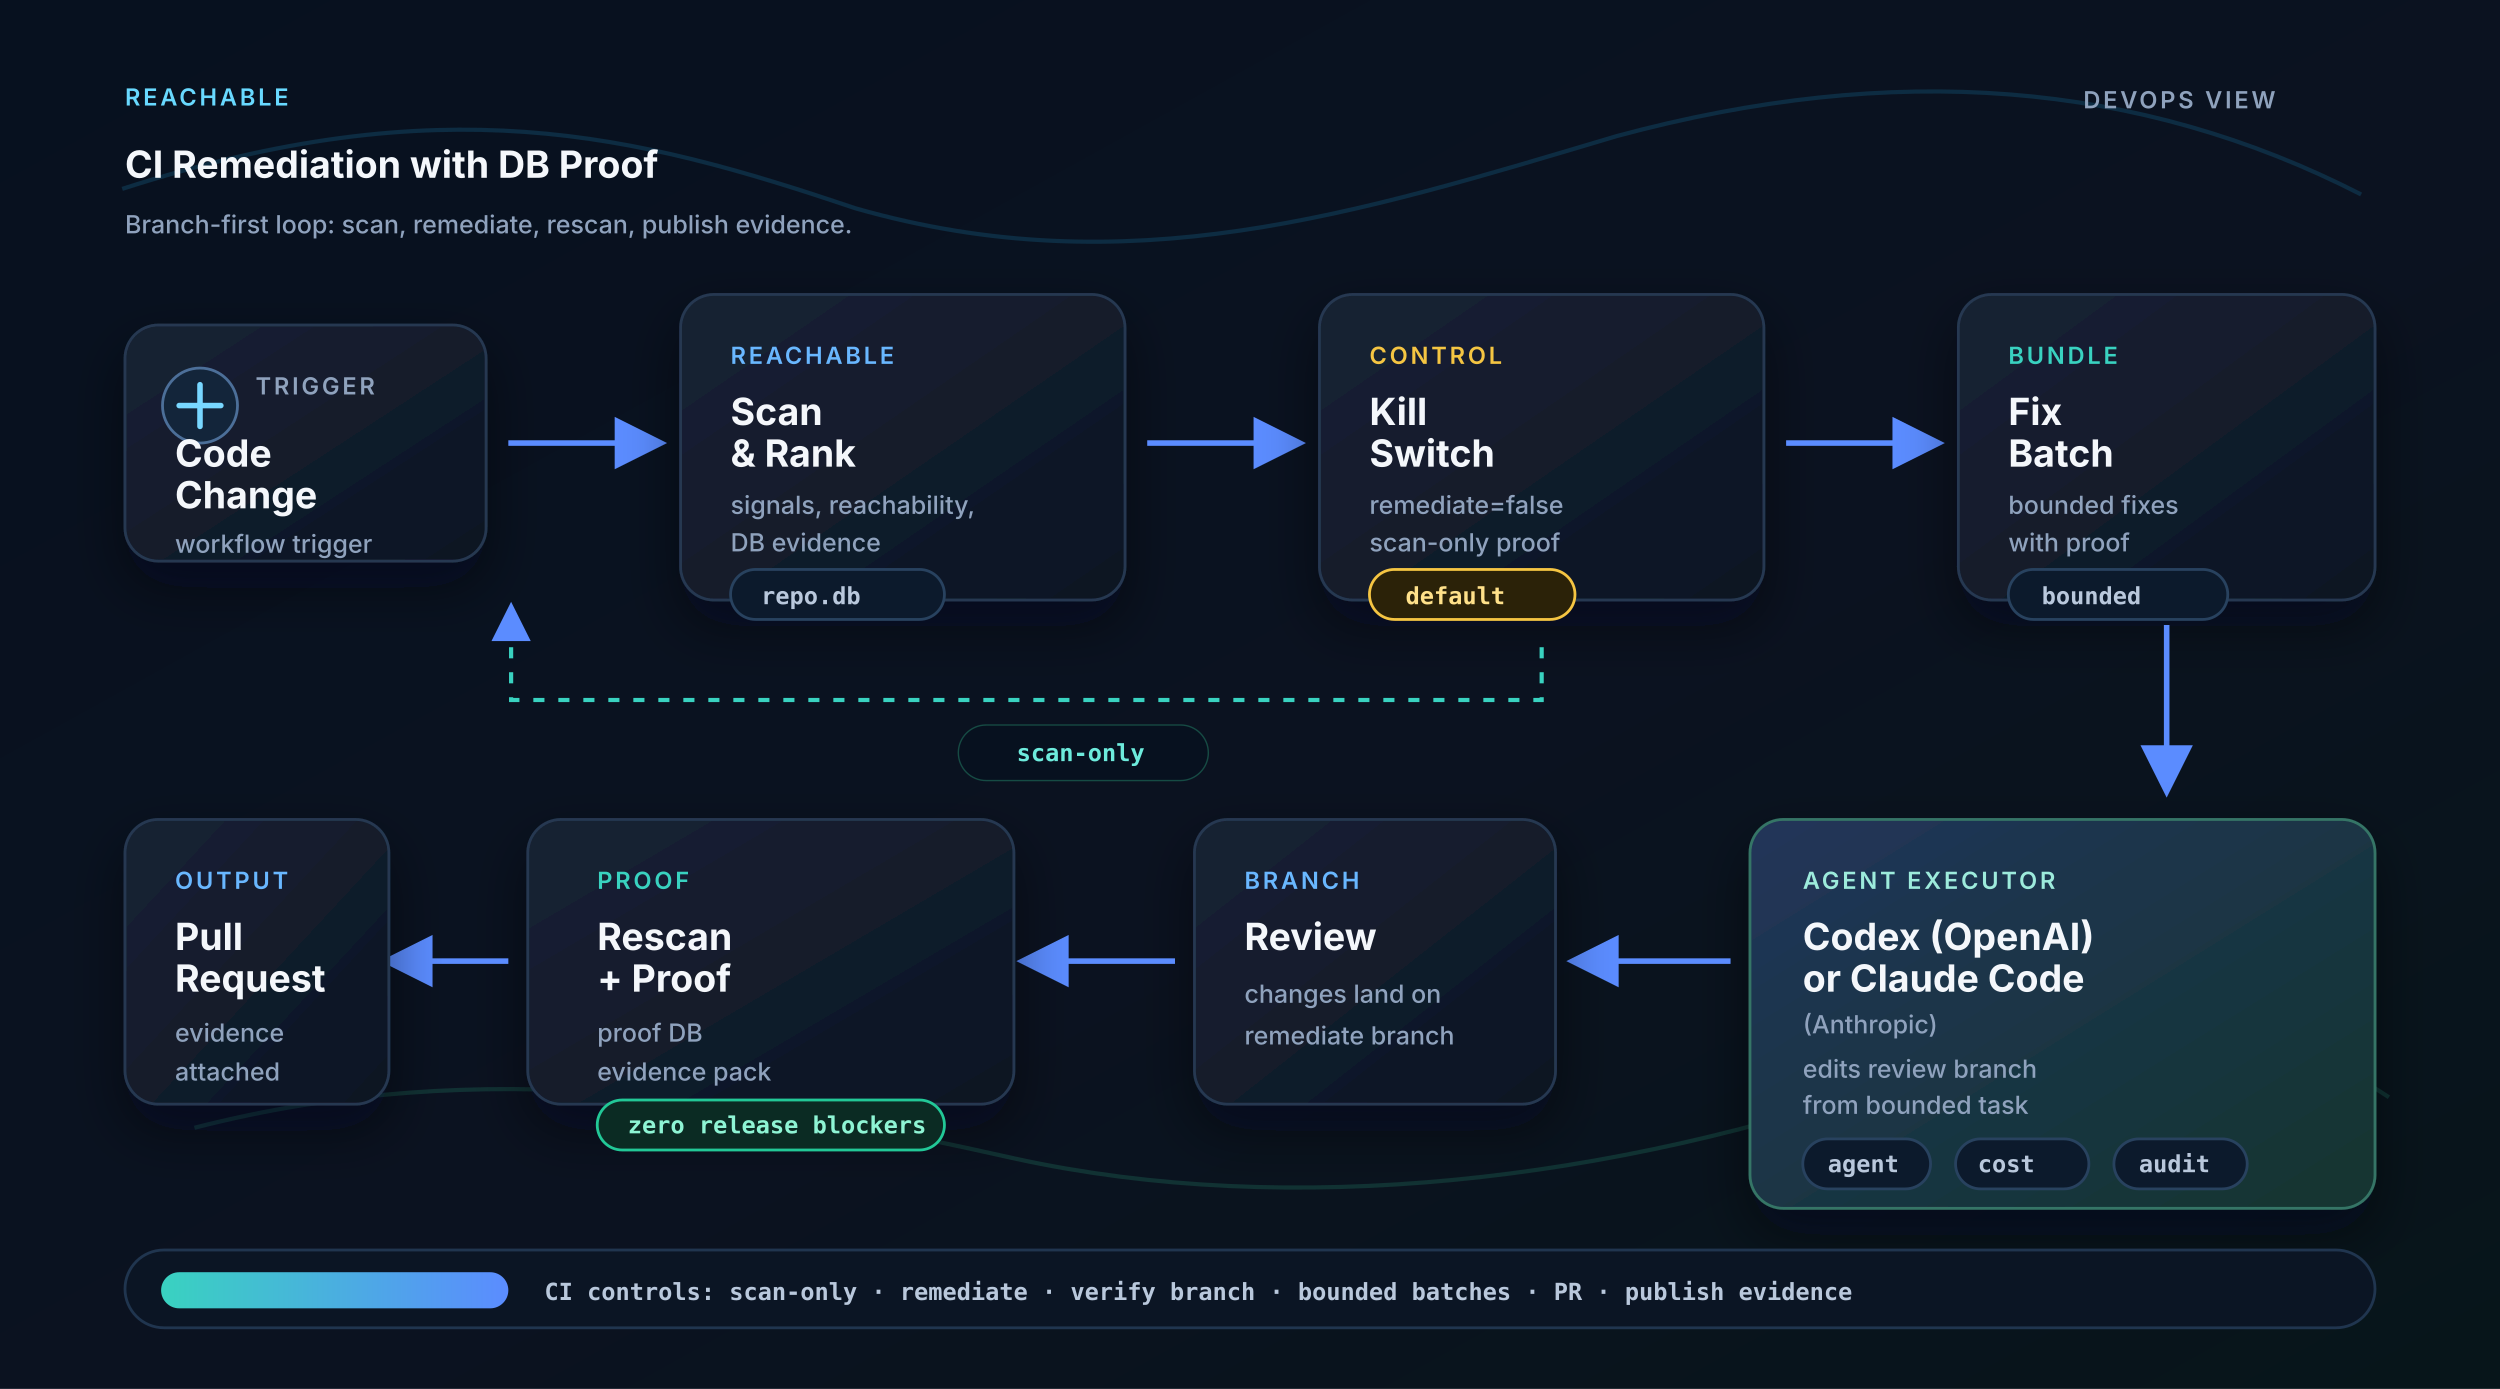
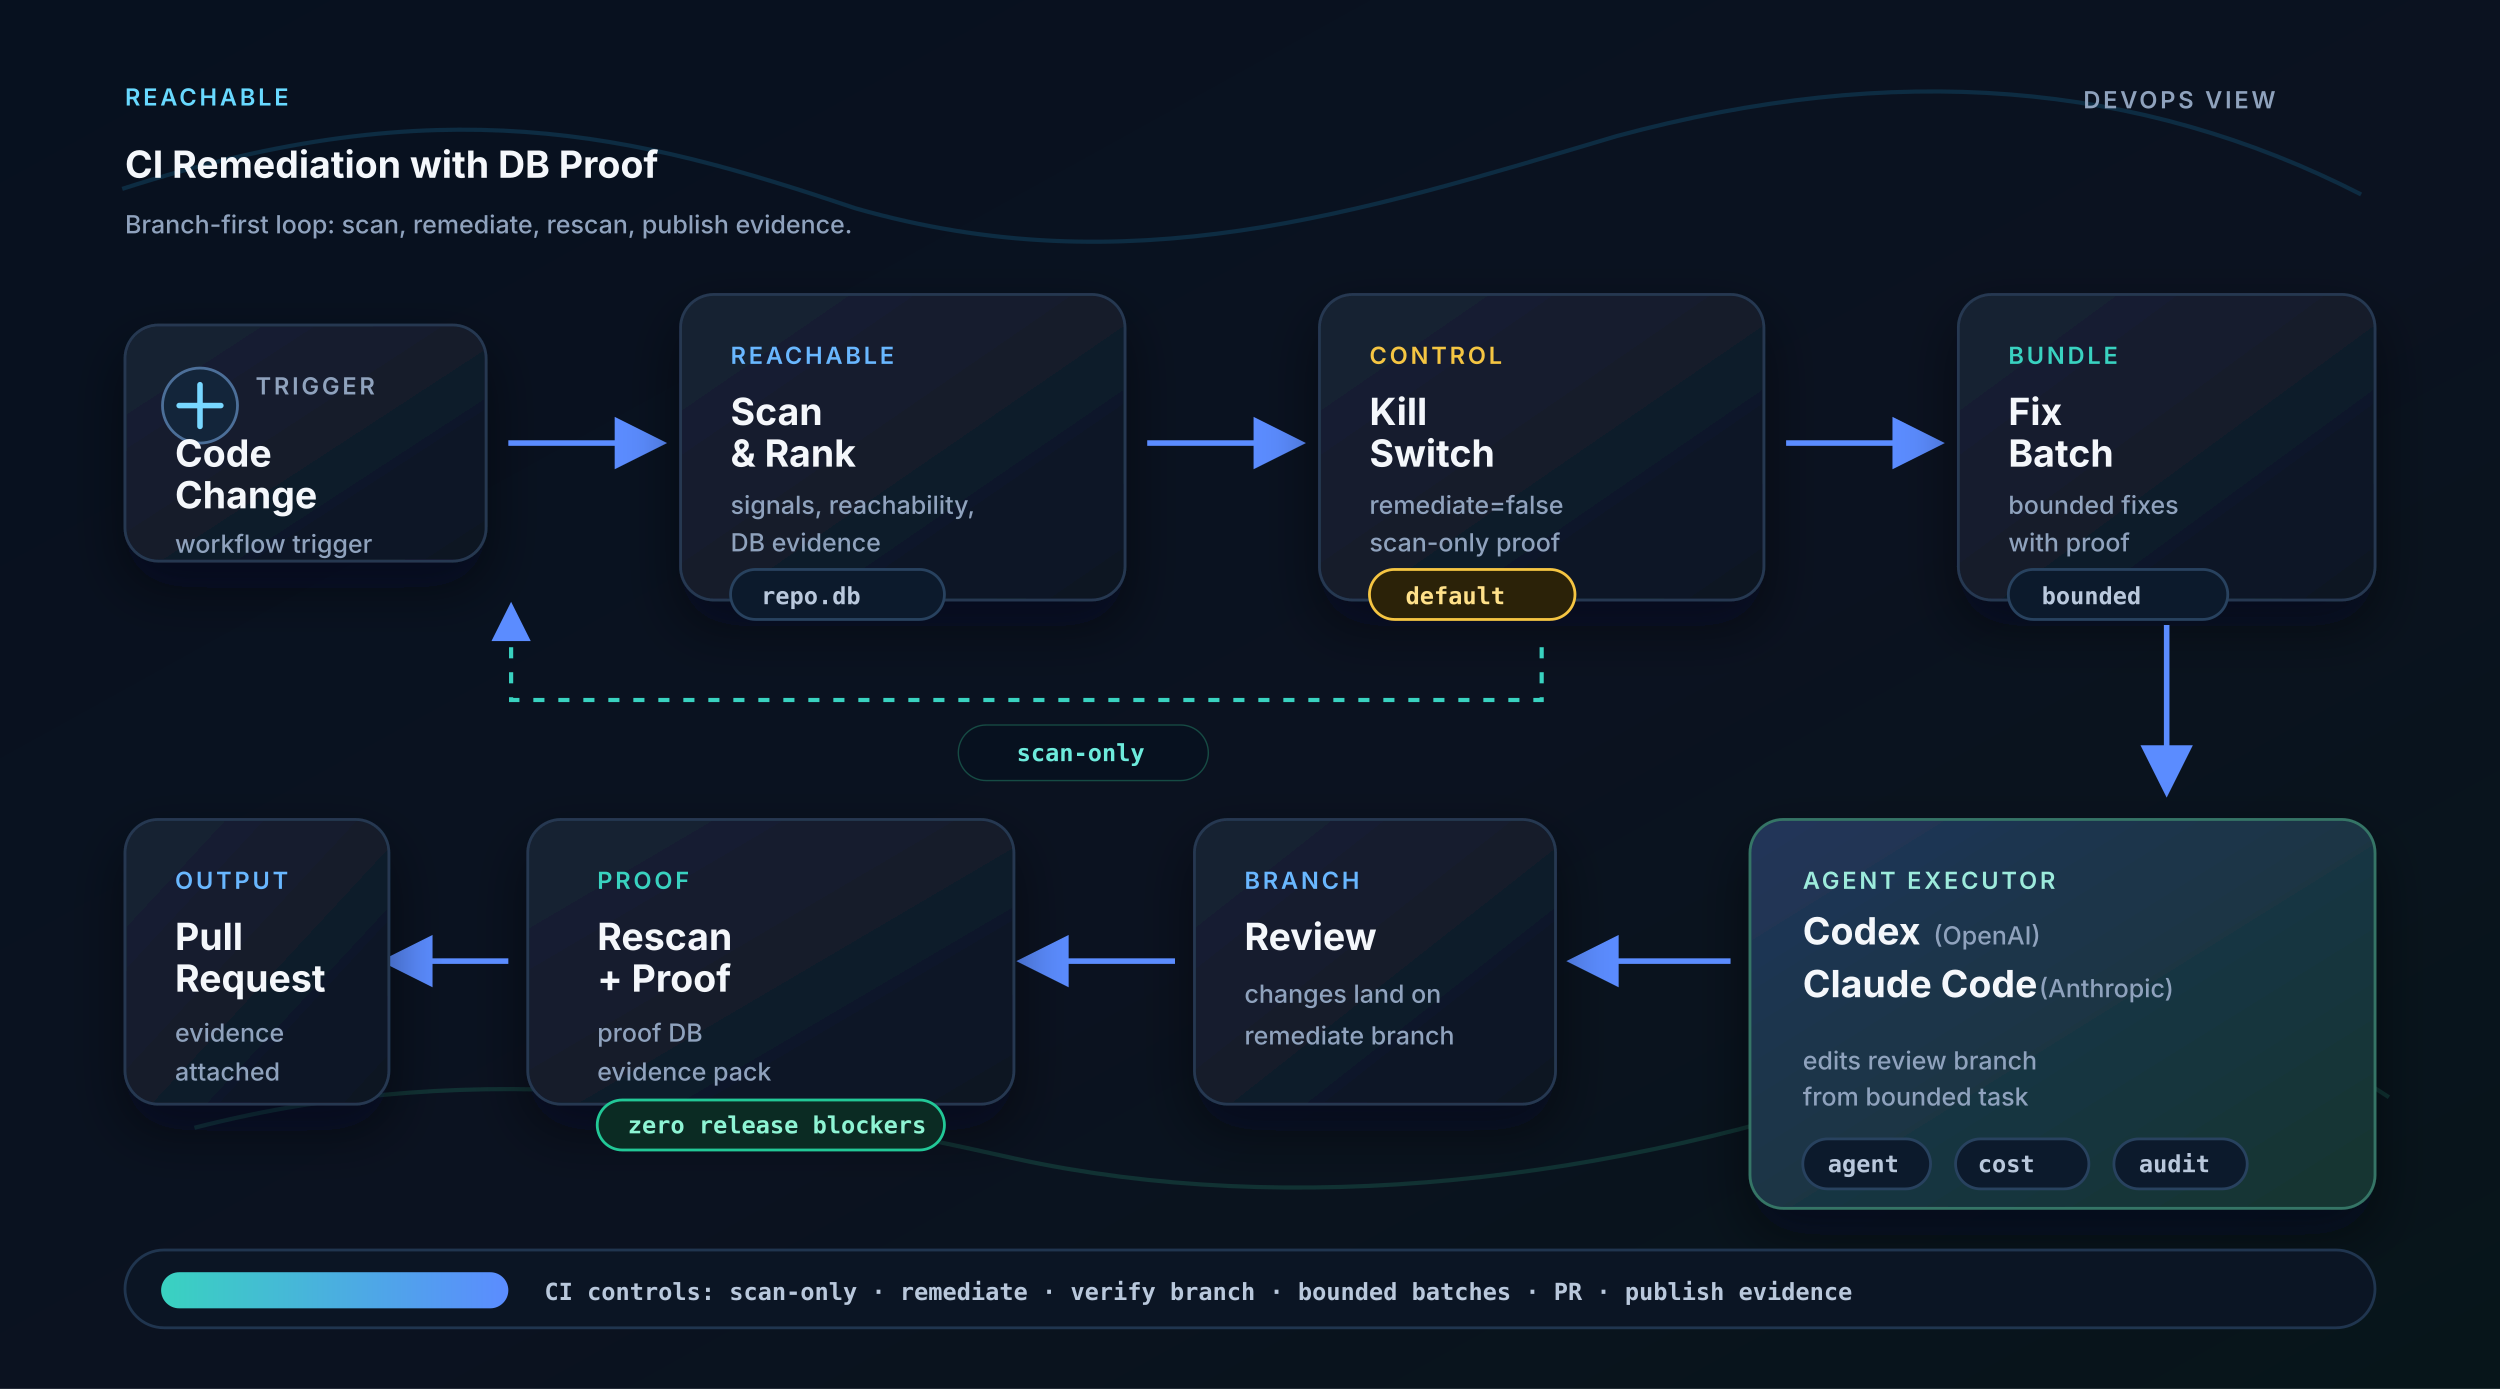
<svg xmlns="http://www.w3.org/2000/svg" width="1800" height="1000" viewBox="0 0 1800 1000" role="img" aria-labelledby="title desc">
  <defs>
    <linearGradient id="bg" x1="0" y1="0" x2="1" y2="1">
      <stop offset="0%" stop-color="#07111f" />
      <stop offset="55%" stop-color="#0b1220" />
      <stop offset="100%" stop-color="#07151a" />
    </linearGradient>
    <linearGradient id="panel" x1="0" y1="0" x2="1" y2="1">
      <stop offset="0%" stop-color="#172234" />
      <stop offset="100%" stop-color="#0d1523" />
    </linearGradient>
    <linearGradient id="accent" x1="0" y1="0" x2="1" y2="0">
      <stop offset="0%" stop-color="#39d2c0" />
      <stop offset="100%" stop-color="#5b8cff" />
    </linearGradient>
    <linearGradient id="agent" x1="0" y1="0" x2="1" y2="1">
      <stop offset="0%" stop-color="#22345a" />
      <stop offset="100%" stop-color="#12362f" />
    </linearGradient>
    <filter id="softShadow" x="-20%" y="-20%" width="140%" height="150%">
      <feDropShadow dx="0" dy="18" stdDeviation="20" flood-color="#000814" flood-opacity="0.45" />
    </filter>
    <marker id="arrow" viewBox="0 0 14 14" refX="11" refY="7" markerWidth="11" markerHeight="11" orient="auto-start-reverse">
      <path d="M1 1 L13 7 L1 13 Z" fill="#5b8cff" />
    </marker>
    <style>
      .tiny { font: 600 17px ui-sans-serif, -apple-system, BlinkMacSystemFont, "Segoe UI", sans-serif; letter-spacing: 2px; }
      .label { font: 700 27px ui-sans-serif, -apple-system, BlinkMacSystemFont, "Segoe UI", sans-serif; letter-spacing: 0; }
      .body { font: 500 18px ui-sans-serif, -apple-system, BlinkMacSystemFont, "Segoe UI", sans-serif; letter-spacing: 0; }
      .mono { font: 700 17px ui-monospace, SFMono-Regular, Menlo, Monaco, Consolas, monospace; letter-spacing: 0; }
      .muted { fill: #8fa2bd; }
      .text { fill: #f4f7fb; }
      .line { stroke: #5b8cff; stroke-width: 4; fill: none; marker-end: url(#arrow); }
      .line2 { stroke: #39d2c0; stroke-width: 3; fill: none; marker-end: url(#arrow); stroke-dasharray: 8 10; }
      .card { fill: url(#panel); stroke: #263951; stroke-width: 2; rx: 24; filter: url(#softShadow); }
      .agentCard { fill: url(#agent); stroke: #367566; stroke-width: 2; rx: 24; filter: url(#softShadow); }
      .badge { fill: #0c1a2c; stroke: #28425f; stroke-width: 2; rx: 18; }
      .success { fill: #0b2b23; stroke: #22c897; stroke-width: 2; rx: 18; }
      .warn { fill: #2b2208; stroke: #f5c542; stroke-width: 2; rx: 18; }
    </style>
  </defs>
  <rect width="1800" height="1000" fill="url(#bg)" />
  <path d="M88 136 C318 62 456 96 616 150 C812 206 976 154 1164 98 C1364 44 1540 58 1700 140" fill="none" stroke="#0f3a54" stroke-width="3" opacity="0.65" />
  <path d="M140 812 C350 758 542 792 730 834 C930 878 1162 850 1368 778 C1520 724 1640 736 1720 790" fill="none" stroke="#164b44" stroke-width="3" opacity="0.55" />
  <text x="90" y="76" class="tiny" fill="#68d9ff">REACHABLE</text>
  <text x="90" y="128" class="label text">CI Remediation with DB Proof</text>
  <text x="90" y="168" class="body muted">Branch-first loop: scan, remediate, rescan, publish evidence.</text>
  <text x="1500" y="78" class="tiny muted">DEVOPS VIEW</text>
  <rect x="90" y="234" width="260" height="170" class="card" />
  <circle cx="144" cy="292" r="27" fill="#13253a" stroke="#4c6f99" stroke-width="2" />
  <path d="M129 292 h30 M144 277 v30" stroke="#78d7ff" stroke-width="4" stroke-linecap="round" />
  <text x="184" y="284" class="tiny muted">TRIGGER</text>
  <text x="126" y="336" class="label text">Code</text>
  <text x="126" y="366" class="label text">Change</text>
  <text x="126" y="398" class="body muted">workflow trigger</text>
  <path class="line" d="M366 319 H474" />
  <rect x="490" y="212" width="320" height="220" class="card" />
  <text x="526" y="262" class="tiny" fill="#69b7ff">REACHABLE</text>
  <text x="526" y="306" class="label text">Scan</text>
  <text x="526" y="336" class="label text">&amp; Rank</text>
  <text x="526" y="370" class="body muted">signals, reachability,</text>
  <text x="526" y="397" class="body muted">DB evidence</text>
  <rect x="526" y="410" width="154" height="36" class="badge" />
  <text x="548" y="435" class="mono" fill="#b9c8dc">repo.db</text>
  <path class="line" d="M826 319 H934" />
  <rect x="950" y="212" width="320" height="220" class="card" />
  <text x="986" y="262" class="tiny" fill="#f5c542">CONTROL</text>
  <text x="986" y="306" class="label text">Kill</text>
  <text x="986" y="336" class="label text">Switch</text>
  <text x="986" y="370" class="body muted">remediate=false</text>
  <text x="986" y="397" class="body muted">scan-only proof</text>
  <rect x="986" y="410" width="148" height="36" class="warn" />
  <text x="1012" y="435" class="mono" fill="#ffe18a">default</text>
  <path class="line" d="M1286 319 H1394" />
  <rect x="1410" y="212" width="300" height="220" class="card" />
  <text x="1446" y="262" class="tiny" fill="#39d2c0">BUNDLE</text>
  <text x="1446" y="306" class="label text">Fix</text>
  <text x="1446" y="336" class="label text">Batch</text>
  <text x="1446" y="370" class="body muted">bounded fixes</text>
  <text x="1446" y="397" class="body muted">with proof</text>
  <rect x="1446" y="410" width="158" height="36" class="badge" />
  <text x="1470" y="435" class="mono" fill="#b9c8dc">bounded</text>
  <path class="line2" d="M1110 466 V504 H368 V438" />
  <rect x="690" y="522" width="180" height="40" rx="20" fill="#07111f" stroke="#164b44" stroke-width="1" />
  <text x="732" y="548" class="mono" fill="#6debdc">scan-only</text>
  <path class="line" d="M1560 450 V568" />
  <rect x="1260" y="590" width="450" height="280" class="agentCard" />
  <text x="1298" y="640" class="tiny" fill="#9debdc">AGENT EXECUTOR</text>
-   <text x="1298" y="684" class="label text">Codex (OpenAI)</text>
-   <text x="1298" y="714" class="label text">or Claude Code</text>
-   <text x="1298" y="744" class="body muted">(Anthropic)</text>
-   <text x="1298" y="776" class="body muted">edits review branch</text>
-   <text x="1298" y="802" class="body muted">from bounded task</text>
+   <text x="1298" y="680" class="label text">Codex</text>
+   <text x="1392" y="680" class="body muted">(OpenAI)</text>
+   <text x="1298" y="718" class="label text">Claude Code</text>
+   <text x="1468" y="718" class="body muted">(Anthropic)</text>
+   <text x="1298" y="770" class="body muted">edits review branch</text>
+   <text x="1298" y="796" class="body muted">from bounded task</text>
  <rect x="1298" y="820" width="92" height="36" class="badge" />
  <text x="1316" y="844" class="mono" fill="#b9c8dc">agent</text>
  <rect x="1408" y="820" width="96" height="36" class="badge" />
  <text x="1424" y="844" class="mono" fill="#b9c8dc">cost</text>
  <rect x="1522" y="820" width="96" height="36" class="badge" />
  <text x="1540" y="844" class="mono" fill="#b9c8dc">audit</text>
  <path class="line" d="M1246 692 H1134" />
  <rect x="860" y="590" width="260" height="205" class="card" />
  <text x="896" y="640" class="tiny" fill="#69b7ff">BRANCH</text>
  <text x="896" y="684" class="label text">Review</text>
  <text x="896" y="722" class="body muted">changes land on</text>
  <text x="896" y="752" class="body muted">remediate branch</text>
  <path class="line" d="M846 692 H738" />
  <rect x="380" y="590" width="350" height="205" class="card" />
  <text x="430" y="640" class="tiny" fill="#39d2c0">PROOF</text>
  <text x="430" y="684" class="label text">Rescan</text>
  <text x="430" y="714" class="label text">+ Proof</text>
  <text x="430" y="750" class="body muted">proof DB</text>
  <text x="430" y="778" class="body muted">evidence pack</text>
  <rect x="430" y="792" width="250" height="36" class="success" />
  <text x="452" y="816" class="mono" fill="#8ef4d4">zero release blockers</text>
  <path class="line" d="M366 692 H280" />
  <rect x="90" y="590" width="190" height="205" class="card" />
  <text x="126" y="640" class="tiny" fill="#69b7ff">OUTPUT</text>
  <text x="126" y="684" class="label text">Pull</text>
  <text x="126" y="714" class="label text">Request</text>
  <text x="126" y="750" class="body muted">evidence</text>
  <text x="126" y="778" class="body muted">attached</text>
  <rect x="90" y="900" width="1620" height="56" rx="28" fill="#0b1524" stroke="#20354f" stroke-width="2" />
  <rect x="116" y="916" width="250" height="26" rx="13" fill="url(#accent)" />
  <text x="392" y="936" class="mono" fill="#b9c8dc">CI controls: scan-only · remediate · verify branch · bounded batches · PR · publish evidence</text>
</svg>
